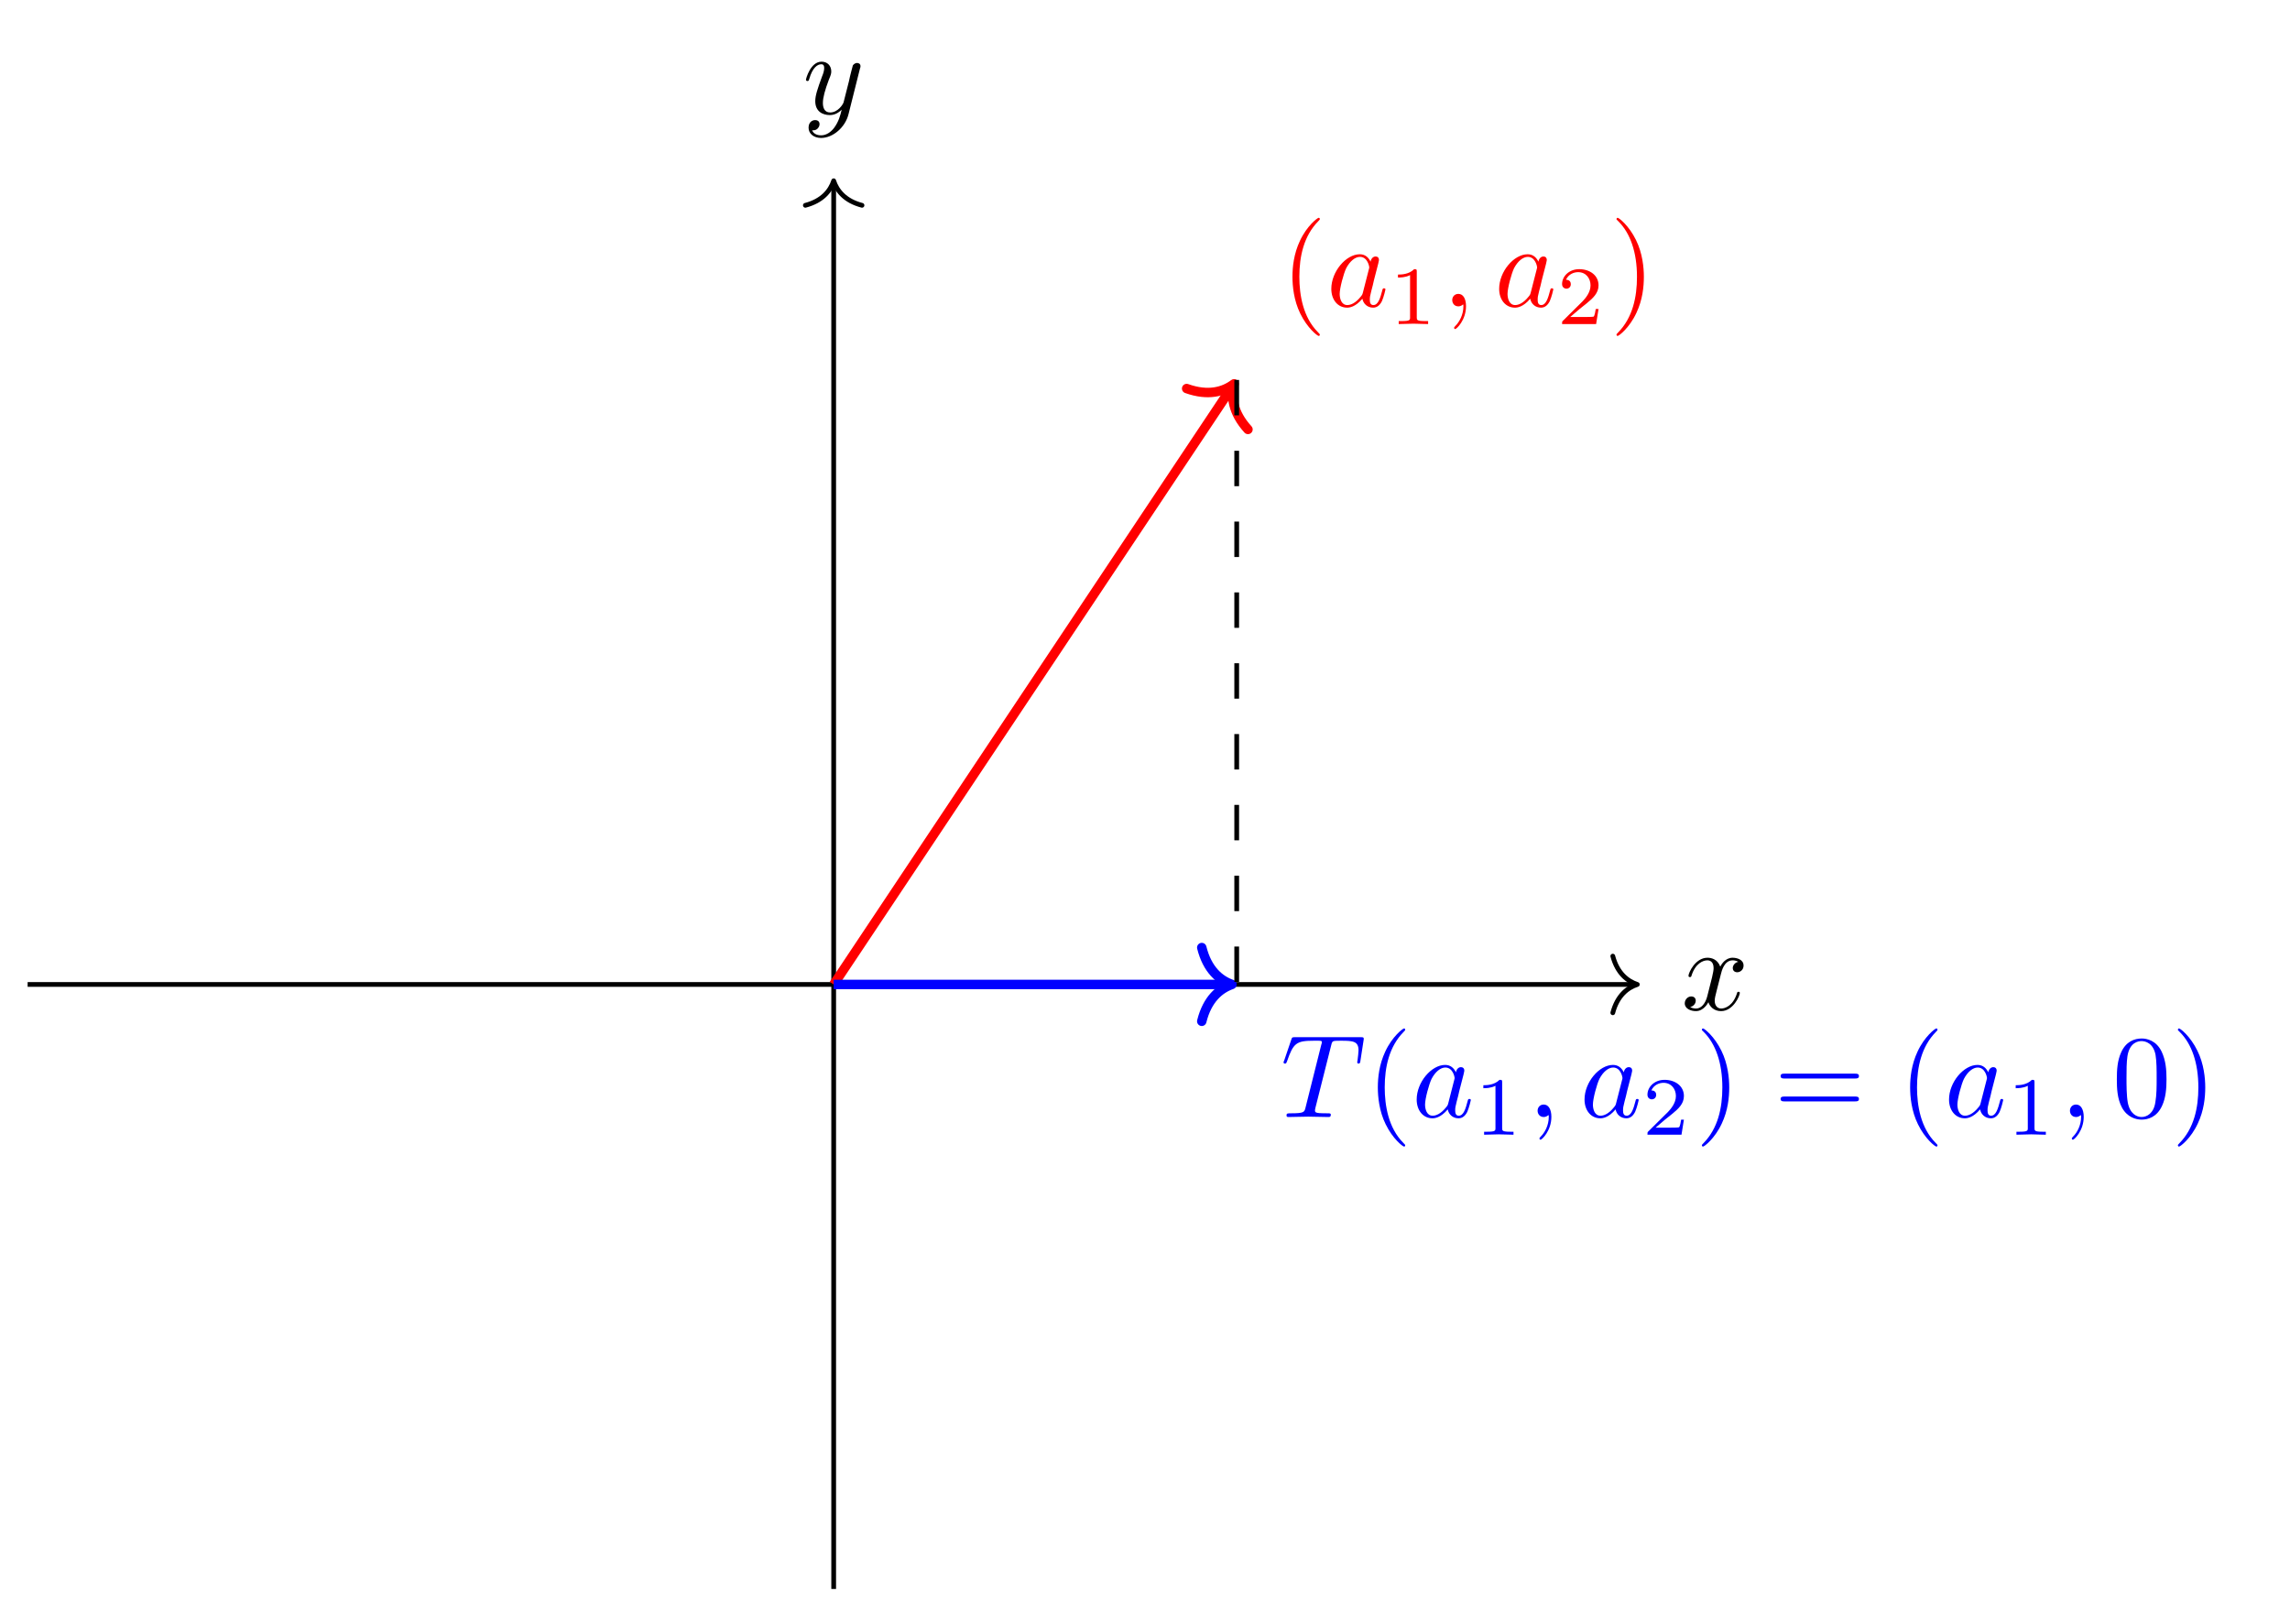
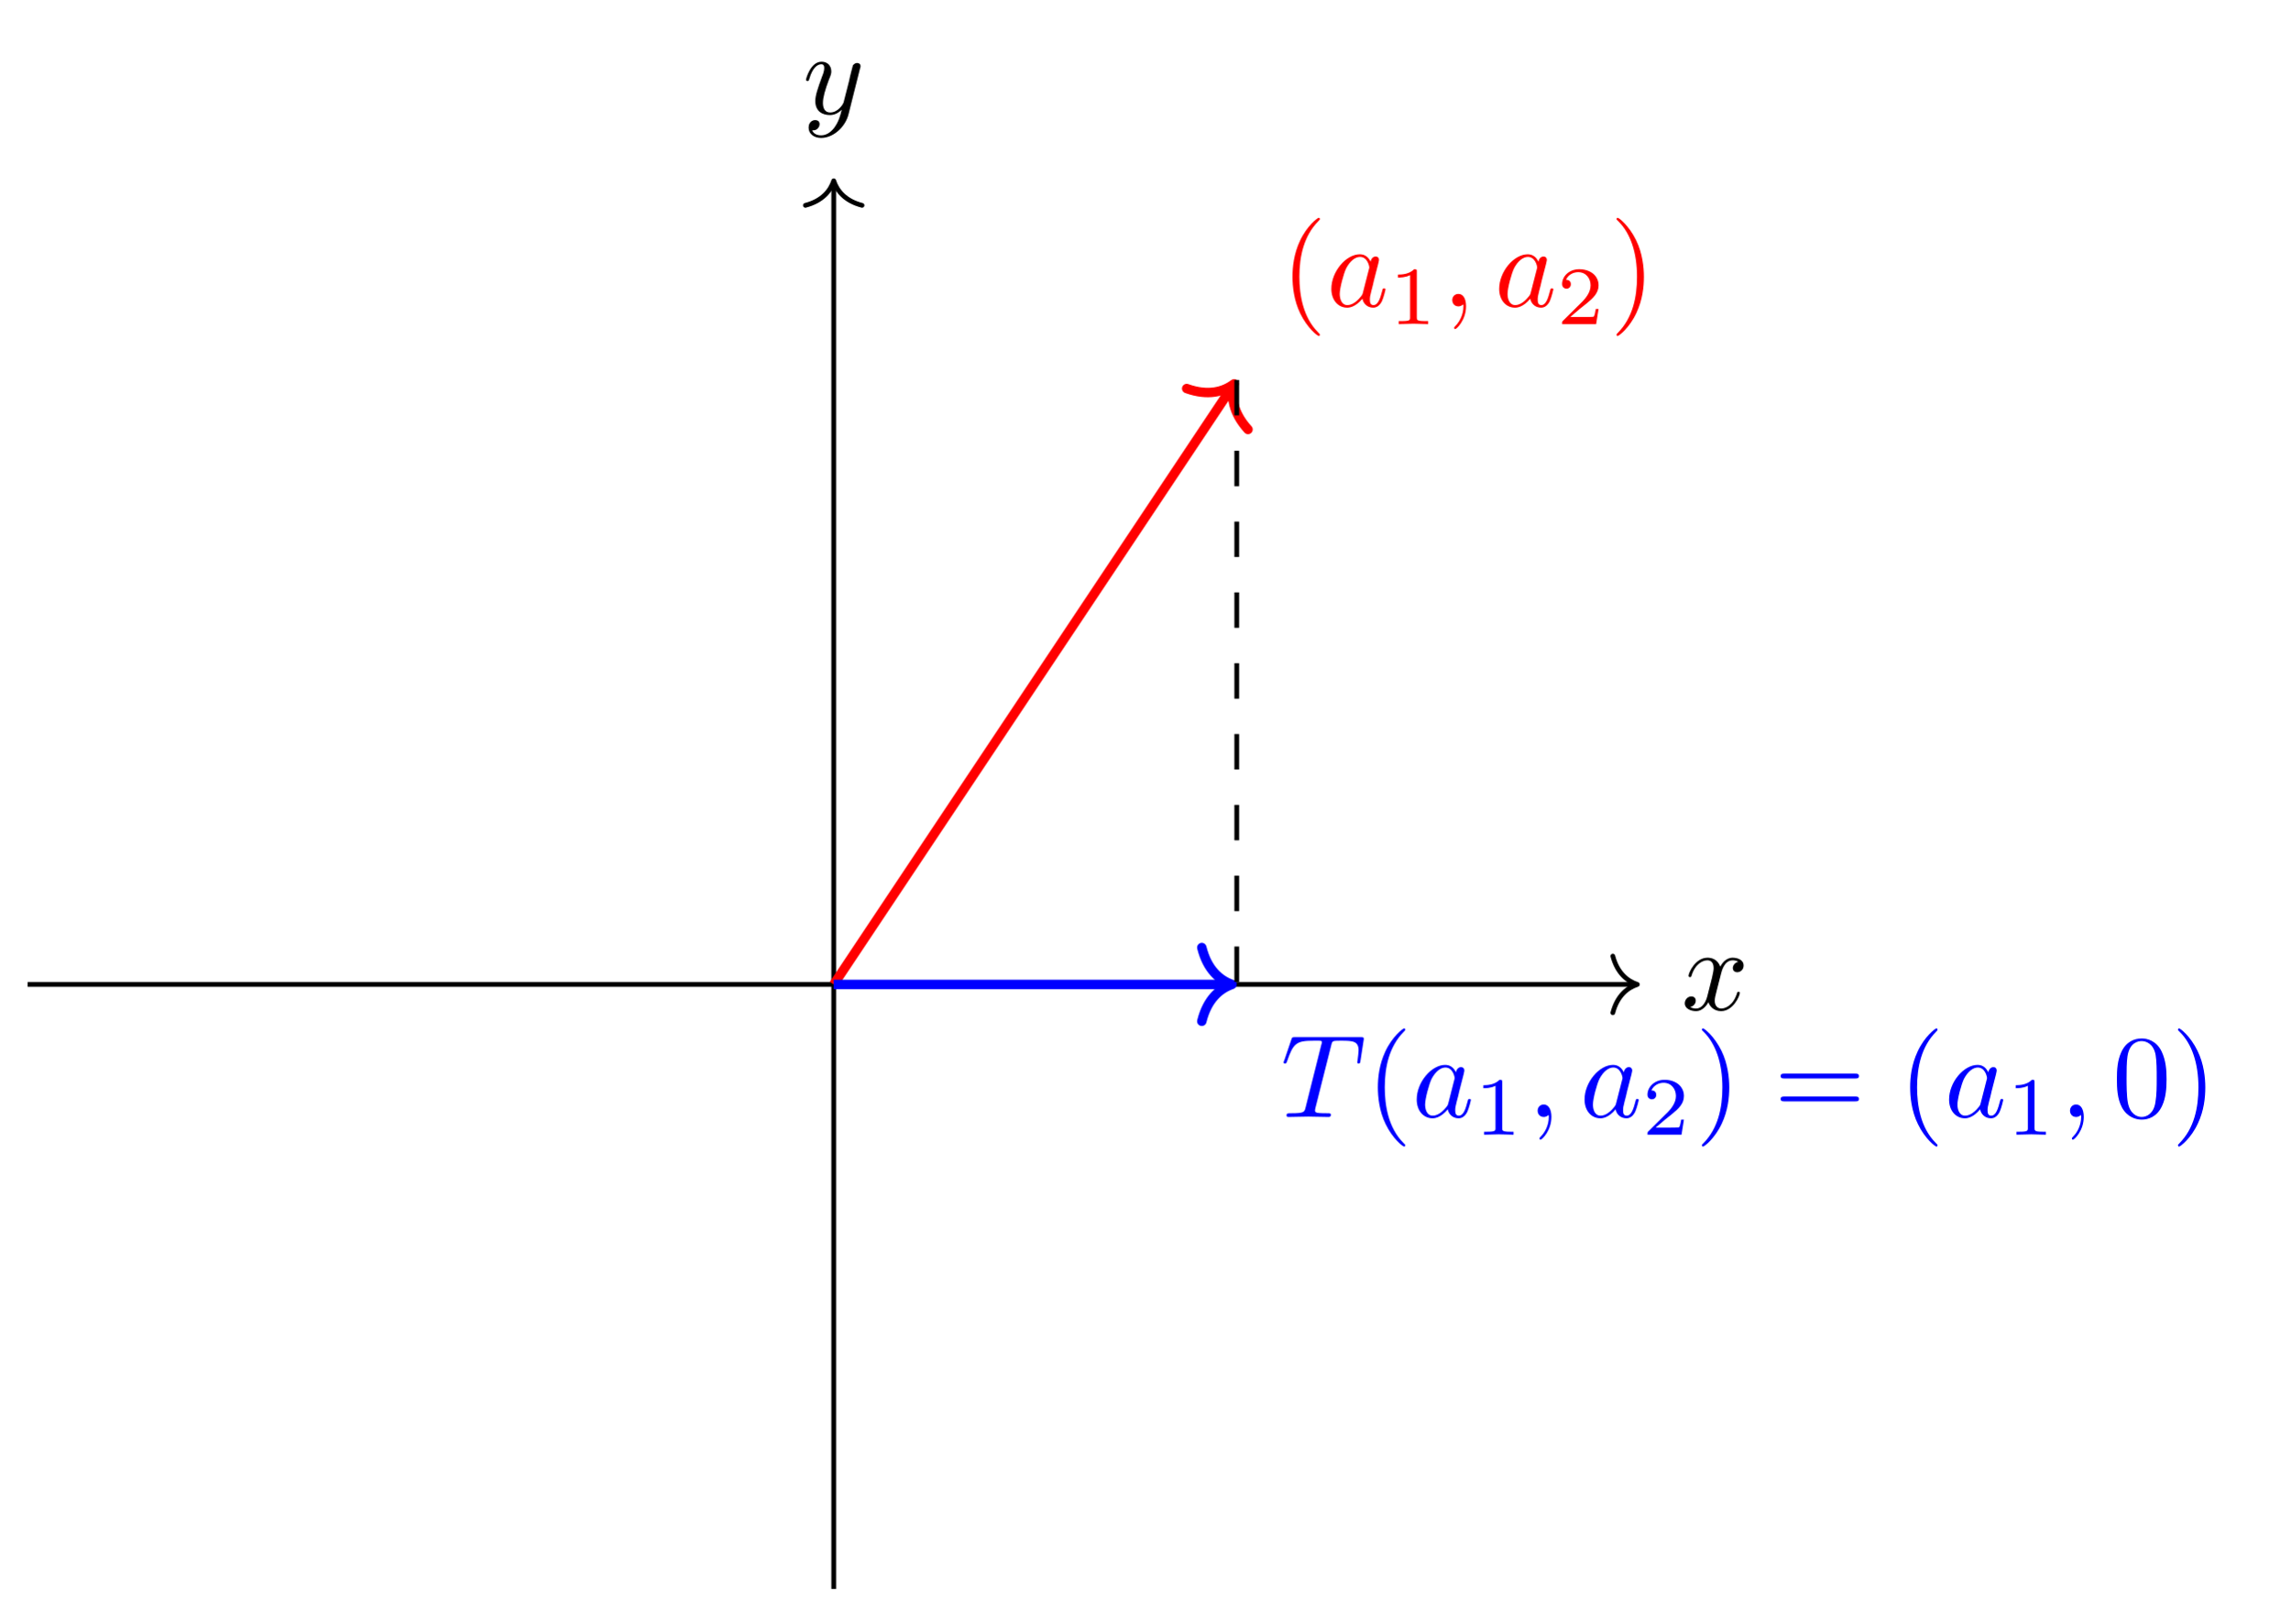
- <svg xmlns="http://www.w3.org/2000/svg" xmlns:xlink="http://www.w3.org/1999/xlink" width="192.301" height="136.306" viewBox="0 0 192.301 136.306">
+ <svg xmlns="http://www.w3.org/2000/svg" xmlns:xlink="http://www.w3.org/1999/xlink" width="288.452" height="204.459" viewBox="0 0 192.301 136.306">
  <defs>
    <g>
      <g id="glyph-0-0">
        <path d="M 3.312 -2.984 C 3.375 -3.25 3.594 -4.156 4.297 -4.156 C 4.344 -4.156 4.578 -4.156 4.781 -4.031 C 4.5 -3.984 4.312 -3.734 4.312 -3.5 C 4.312 -3.344 4.422 -3.156 4.688 -3.156 C 4.906 -3.156 5.219 -3.328 5.219 -3.719 C 5.219 -4.234 4.641 -4.375 4.297 -4.375 C 3.719 -4.375 3.375 -3.859 3.266 -3.625 C 3.016 -4.281 2.484 -4.375 2.188 -4.375 C 1.156 -4.375 0.594 -3.094 0.594 -2.859 C 0.594 -2.75 0.688 -2.75 0.719 -2.75 C 0.797 -2.75 0.828 -2.781 0.844 -2.859 C 1.172 -3.906 1.828 -4.156 2.172 -4.156 C 2.359 -4.156 2.703 -4.078 2.703 -3.5 C 2.703 -3.188 2.531 -2.531 2.172 -1.141 C 2.016 -0.531 1.672 -0.109 1.234 -0.109 C 1.172 -0.109 0.938 -0.109 0.734 -0.234 C 0.984 -0.281 1.203 -0.5 1.203 -0.766 C 1.203 -1.047 0.984 -1.125 0.828 -1.125 C 0.531 -1.125 0.281 -0.859 0.281 -0.547 C 0.281 -0.094 0.781 0.109 1.219 0.109 C 1.875 0.109 2.234 -0.578 2.266 -0.641 C 2.375 -0.281 2.734 0.109 3.328 0.109 C 4.344 0.109 4.906 -1.172 4.906 -1.422 C 4.906 -1.516 4.828 -1.516 4.797 -1.516 C 4.703 -1.516 4.688 -1.469 4.672 -1.406 C 4.344 -0.344 3.672 -0.109 3.344 -0.109 C 2.969 -0.109 2.797 -0.422 2.797 -0.766 C 2.797 -0.984 2.859 -1.203 2.969 -1.641 Z M 3.312 -2.984 " />
      </g>
      <g id="glyph-0-1">
        <path d="M 4.812 -3.781 C 4.859 -3.906 4.859 -3.938 4.859 -4 C 4.859 -4.188 4.719 -4.266 4.562 -4.266 C 4.469 -4.266 4.312 -4.203 4.219 -4.062 C 4.203 -4.016 4.125 -3.703 4.078 -3.531 C 4.016 -3.266 3.938 -3 3.891 -2.734 L 3.438 -0.953 C 3.391 -0.797 2.969 -0.109 2.312 -0.109 C 1.812 -0.109 1.703 -0.547 1.703 -0.906 C 1.703 -1.359 1.875 -1.984 2.203 -2.859 C 2.375 -3.266 2.406 -3.375 2.406 -3.562 C 2.406 -4.016 2.094 -4.375 1.594 -4.375 C 0.656 -4.375 0.281 -2.938 0.281 -2.859 C 0.281 -2.75 0.391 -2.75 0.406 -2.75 C 0.5 -2.75 0.516 -2.781 0.562 -2.938 C 0.828 -3.859 1.234 -4.156 1.562 -4.156 C 1.641 -4.156 1.812 -4.156 1.812 -3.844 C 1.812 -3.594 1.719 -3.344 1.641 -3.156 C 1.25 -2.094 1.062 -1.531 1.062 -1.062 C 1.062 -0.188 1.688 0.109 2.281 0.109 C 2.672 0.109 3 -0.062 3.281 -0.344 C 3.156 0.172 3.031 0.656 2.641 1.188 C 2.375 1.531 2 1.812 1.547 1.812 C 1.406 1.812 0.953 1.781 0.797 1.391 C 0.953 1.391 1.078 1.391 1.219 1.281 C 1.312 1.188 1.422 1.062 1.422 0.875 C 1.422 0.562 1.156 0.531 1.047 0.531 C 0.828 0.531 0.5 0.688 0.5 1.172 C 0.5 1.672 0.938 2.031 1.547 2.031 C 2.562 2.031 3.594 1.125 3.859 0.016 Z M 4.812 -3.781 " />
      </g>
      <g id="glyph-0-2">
        <path d="M 3.688 -3.75 C 3.516 -4.109 3.234 -4.375 2.781 -4.375 C 1.625 -4.375 0.391 -2.922 0.391 -1.469 C 0.391 -0.547 0.938 0.109 1.719 0.109 C 1.906 0.109 2.406 0.062 3 -0.641 C 3.078 -0.219 3.422 0.109 3.906 0.109 C 4.25 0.109 4.484 -0.125 4.641 -0.438 C 4.797 -0.797 4.938 -1.391 4.938 -1.422 C 4.938 -1.516 4.844 -1.516 4.812 -1.516 C 4.719 -1.516 4.703 -1.469 4.672 -1.344 C 4.5 -0.688 4.328 -0.109 3.922 -0.109 C 3.656 -0.109 3.625 -0.359 3.625 -0.562 C 3.625 -0.781 3.641 -0.859 3.75 -1.297 C 3.859 -1.719 3.891 -1.812 3.969 -2.188 L 4.328 -3.578 C 4.391 -3.859 4.391 -3.875 4.391 -3.906 C 4.391 -4.078 4.281 -4.188 4.109 -4.188 C 3.875 -4.188 3.719 -3.969 3.688 -3.75 Z M 3.047 -1.172 C 3 -1 3 -0.984 2.859 -0.812 C 2.422 -0.266 2.016 -0.109 1.734 -0.109 C 1.234 -0.109 1.094 -0.656 1.094 -1.047 C 1.094 -1.531 1.422 -2.75 1.641 -3.203 C 1.953 -3.797 2.391 -4.156 2.797 -4.156 C 3.438 -4.156 3.578 -3.344 3.578 -3.281 C 3.578 -3.234 3.562 -3.172 3.547 -3.125 Z M 3.047 -1.172 " />
      </g>
      <g id="glyph-0-3">
        <path d="M 2.016 -0.016 C 2.016 -0.656 1.766 -1.047 1.375 -1.047 C 1.047 -1.047 0.859 -0.797 0.859 -0.531 C 0.859 -0.25 1.047 0 1.375 0 C 1.5 0 1.625 -0.047 1.719 -0.125 C 1.75 -0.156 1.766 -0.156 1.766 -0.156 C 1.781 -0.156 1.797 -0.156 1.797 -0.016 C 1.797 0.719 1.453 1.312 1.125 1.641 C 1.016 1.75 1.016 1.766 1.016 1.797 C 1.016 1.875 1.062 1.906 1.109 1.906 C 1.219 1.906 2.016 1.156 2.016 -0.016 Z M 2.016 -0.016 " />
      </g>
      <g id="glyph-0-4">
        <path d="M 4.234 -6.016 C 4.297 -6.297 4.344 -6.344 4.453 -6.375 C 4.547 -6.406 4.875 -6.406 5.078 -6.406 C 6.078 -6.406 6.531 -6.359 6.531 -5.594 C 6.531 -5.438 6.484 -5.047 6.453 -4.797 C 6.438 -4.75 6.422 -4.641 6.422 -4.609 C 6.422 -4.547 6.453 -4.484 6.531 -4.484 C 6.641 -4.484 6.672 -4.562 6.688 -4.703 L 6.953 -6.422 C 6.969 -6.469 6.969 -6.562 6.969 -6.594 C 6.969 -6.703 6.875 -6.703 6.703 -6.703 L 1.203 -6.703 C 0.969 -6.703 0.953 -6.703 0.891 -6.516 L 0.297 -4.766 C 0.281 -4.75 0.234 -4.609 0.234 -4.594 C 0.234 -4.531 0.281 -4.484 0.359 -4.484 C 0.453 -4.484 0.469 -4.531 0.531 -4.688 C 1.062 -6.219 1.312 -6.406 2.781 -6.406 L 3.172 -6.406 C 3.453 -6.406 3.453 -6.359 3.453 -6.281 C 3.453 -6.219 3.422 -6.109 3.406 -6.078 L 2.078 -0.781 C 1.984 -0.422 1.969 -0.312 0.906 -0.312 C 0.547 -0.312 0.484 -0.312 0.484 -0.125 C 0.484 0 0.594 0 0.656 0 C 0.922 0 1.203 -0.016 1.469 -0.016 C 1.75 -0.016 2.031 -0.031 2.312 -0.031 C 2.578 -0.031 2.859 -0.016 3.125 -0.016 C 3.422 -0.016 3.719 0 4 0 C 4.094 0 4.203 0 4.203 -0.203 C 4.203 -0.312 4.125 -0.312 3.875 -0.312 C 3.625 -0.312 3.5 -0.312 3.234 -0.328 C 2.953 -0.359 2.875 -0.391 2.875 -0.547 C 2.875 -0.562 2.875 -0.609 2.906 -0.75 Z M 4.234 -6.016 " />
      </g>
      <g id="glyph-1-0">
        <path d="M 3.281 2.375 C 3.281 2.344 3.281 2.328 3.109 2.156 C 1.875 0.906 1.562 -0.953 1.562 -2.484 C 1.562 -4.203 1.938 -5.922 3.156 -7.156 C 3.281 -7.281 3.281 -7.297 3.281 -7.328 C 3.281 -7.406 3.234 -7.438 3.188 -7.438 C 3.078 -7.438 2.188 -6.75 1.609 -5.5 C 1.094 -4.406 0.984 -3.312 0.984 -2.484 C 0.984 -1.703 1.094 -0.5 1.641 0.609 C 2.234 1.828 3.078 2.484 3.188 2.484 C 3.234 2.484 3.281 2.453 3.281 2.375 Z M 3.281 2.375 " />
      </g>
      <g id="glyph-1-1">
        <path d="M 2.859 -2.484 C 2.859 -3.25 2.75 -4.453 2.203 -5.562 C 1.609 -6.781 0.766 -7.438 0.656 -7.438 C 0.609 -7.438 0.562 -7.391 0.562 -7.328 C 0.562 -7.297 0.562 -7.281 0.75 -7.109 C 1.719 -6.125 2.281 -4.547 2.281 -2.484 C 2.281 -0.781 1.922 0.953 0.688 2.203 C 0.562 2.328 0.562 2.344 0.562 2.375 C 0.562 2.438 0.609 2.484 0.656 2.484 C 0.766 2.484 1.656 1.797 2.234 0.547 C 2.75 -0.547 2.859 -1.641 2.859 -2.484 Z M 2.859 -2.484 " />
      </g>
      <g id="glyph-1-2">
        <path d="M 6.812 -3.234 C 6.953 -3.234 7.141 -3.234 7.141 -3.438 C 7.141 -3.641 6.953 -3.641 6.812 -3.641 L 0.875 -3.641 C 0.75 -3.641 0.562 -3.641 0.562 -3.438 C 0.562 -3.234 0.75 -3.234 0.891 -3.234 Z M 6.812 -1.312 C 6.953 -1.312 7.141 -1.312 7.141 -1.516 C 7.141 -1.719 6.953 -1.719 6.812 -1.719 L 0.891 -1.719 C 0.75 -1.719 0.562 -1.719 0.562 -1.516 C 0.562 -1.312 0.75 -1.312 0.875 -1.312 Z M 6.812 -1.312 " />
      </g>
      <g id="glyph-1-3">
        <path d="M 4.562 -3.172 C 4.562 -3.969 4.5 -4.75 4.156 -5.484 C 3.703 -6.438 2.891 -6.594 2.484 -6.594 C 1.875 -6.594 1.156 -6.344 0.75 -5.422 C 0.438 -4.734 0.391 -3.969 0.391 -3.172 C 0.391 -2.422 0.422 -1.531 0.828 -0.781 C 1.266 0.016 1.984 0.219 2.469 0.219 C 3 0.219 3.75 0.016 4.188 -0.938 C 4.5 -1.609 4.562 -2.391 4.562 -3.172 Z M 2.469 0 C 2.078 0 1.5 -0.25 1.312 -1.203 C 1.203 -1.797 1.203 -2.703 1.203 -3.281 C 1.203 -3.922 1.203 -4.578 1.281 -5.109 C 1.469 -6.297 2.219 -6.375 2.469 -6.375 C 2.797 -6.375 3.453 -6.203 3.641 -5.219 C 3.734 -4.672 3.734 -3.906 3.734 -3.281 C 3.734 -2.547 3.734 -1.875 3.625 -1.234 C 3.484 -0.297 2.906 0 2.469 0 Z M 2.469 0 " />
      </g>
      <g id="glyph-2-0">
        <path d="M 2.328 -4.406 C 2.328 -4.594 2.312 -4.609 2.109 -4.609 C 1.672 -4.172 1.047 -4.156 0.75 -4.156 L 0.75 -3.906 C 0.922 -3.906 1.375 -3.906 1.766 -4.109 L 1.766 -0.562 C 1.766 -0.344 1.766 -0.25 1.062 -0.25 L 0.812 -0.25 L 0.812 0 C 0.922 0 1.781 -0.031 2.047 -0.031 C 2.25 -0.031 3.125 0 3.281 0 L 3.281 -0.25 L 3.016 -0.25 C 2.328 -0.25 2.328 -0.344 2.328 -0.562 Z M 2.328 -4.406 " />
      </g>
      <g id="glyph-2-1">
        <path d="M 3.5 -1.266 L 3.266 -1.266 C 3.25 -1.109 3.172 -0.703 3.094 -0.625 C 3.031 -0.594 2.5 -0.594 2.406 -0.594 L 1.125 -0.594 C 1.859 -1.234 2.094 -1.422 2.516 -1.75 C 3.031 -2.172 3.5 -2.594 3.5 -3.25 C 3.5 -4.094 2.766 -4.609 1.875 -4.609 C 1.016 -4.609 0.438 -4 0.438 -3.359 C 0.438 -3.016 0.734 -2.969 0.812 -2.969 C 0.969 -2.969 1.172 -3.094 1.172 -3.344 C 1.172 -3.469 1.125 -3.719 0.766 -3.719 C 0.984 -4.203 1.453 -4.359 1.781 -4.359 C 2.469 -4.359 2.828 -3.812 2.828 -3.25 C 2.828 -2.656 2.406 -2.172 2.172 -1.922 L 0.5 -0.266 C 0.438 -0.203 0.438 -0.188 0.438 0 L 3.297 0 Z M 3.5 -1.266 " />
      </g>
    </g>
  </defs>
  <path fill="none" stroke-width="0.399" stroke-linecap="butt" stroke-linejoin="miter" stroke="rgb(0%, 0%, 0%)" stroke-opacity="1" stroke-miterlimit="10" d="M -68.031 -0.002 L 67.633 -0.002 " transform="matrix(0.994934, 0, 0, -0.994934, 70.00661, 82.67009)" />
  <path fill="none" stroke-width="0.399" stroke-linecap="round" stroke-linejoin="round" stroke="rgb(0%, 0%, 0%)" stroke-opacity="1" stroke-miterlimit="10" d="M -2.073 2.389 C -1.692 0.956 -0.852 0.281 0 -0.002 C -0.852 -0.281 -1.692 -0.956 -2.073 -2.393 " transform="matrix(0.994934, 0, 0, -0.994934, 137.4959, 82.67009)" />
  <g fill="rgb(0%, 0%, 0%)" fill-opacity="1">
    <use xlink:href="#glyph-0-0" x="141.195" y="84.803" />
  </g>
  <path fill="none" stroke-width="0.399" stroke-linecap="butt" stroke-linejoin="miter" stroke="rgb(0%, 0%, 0%)" stroke-opacity="1" stroke-miterlimit="10" d="M 0.001 -51.026 L 0.001 67.634 " transform="matrix(0.994934, 0, 0, -0.994934, 70.00661, 82.67009)" />
  <path fill="none" stroke-width="0.399" stroke-linecap="round" stroke-linejoin="round" stroke="rgb(0%, 0%, 0%)" stroke-opacity="1" stroke-miterlimit="10" d="M -2.072 2.39 C -1.695 0.957 -0.851 0.278 0.001 -0.001 C -0.851 -0.28 -1.695 -0.955 -2.072 -2.392 " transform="matrix(0, -0.994934, -0.994934, 0, 70.00661, 15.18081)" />
  <g fill="rgb(0%, 0%, 0%)" fill-opacity="1">
    <use xlink:href="#glyph-0-1" x="67.399" y="9.554" />
  </g>
  <path fill="none" stroke-width="0.797" stroke-linecap="butt" stroke-linejoin="miter" stroke="rgb(100%, 0%, 0%)" stroke-opacity="1" stroke-miterlimit="10" d="M 0.001 -0.002 L 33.574 50.363 " transform="matrix(0.994934, 0, 0, -0.994934, 70.00661, 82.67009)" />
  <path fill="none" stroke-width="0.797" stroke-linecap="round" stroke-linejoin="round" stroke="rgb(100%, 0%, 0%)" stroke-opacity="1" stroke-miterlimit="10" d="M -2.55 3.11 C -2.085 1.245 -1.044 0.363 -0.001 0.001 C -1.045 -0.365 -2.085 -1.247 -2.551 -3.11 " transform="matrix(0.55186, -0.827805, -0.827805, -0.55186, 103.6305, 32.23433)" />
  <g fill="rgb(100%, 0%, 0%)" fill-opacity="1">
    <use xlink:href="#glyph-1-0" x="107.55" y="25.727" />
  </g>
  <g fill="rgb(100%, 0%, 0%)" fill-opacity="1">
    <use xlink:href="#glyph-0-2" x="111.405" y="25.727" />
  </g>
  <g fill="rgb(100%, 0%, 0%)" fill-opacity="1">
    <use xlink:href="#glyph-2-0" x="116.644" y="27.213" />
  </g>
  <g fill="rgb(100%, 0%, 0%)" fill-opacity="1">
    <use xlink:href="#glyph-0-3" x="121.092" y="25.727" />
  </g>
  <g fill="rgb(100%, 0%, 0%)" fill-opacity="1">
    <use xlink:href="#glyph-0-2" x="125.5" y="25.727" />
  </g>
  <g fill="rgb(100%, 0%, 0%)" fill-opacity="1">
    <use xlink:href="#glyph-2-1" x="130.736" y="27.213" />
  </g>
  <g fill="rgb(100%, 0%, 0%)" fill-opacity="1">
    <use xlink:href="#glyph-1-1" x="135.183" y="25.727" />
  </g>
  <path fill="none" stroke-width="0.797" stroke-linecap="butt" stroke-linejoin="miter" stroke="rgb(0%, 0%, 100%)" stroke-opacity="1" stroke-miterlimit="10" d="M 0.001 -0.002 L 33.22 -0.002 " transform="matrix(0.994934, 0, 0, -0.994934, 70.00661, 82.67009)" />
  <path fill="none" stroke-width="0.797" stroke-linecap="round" stroke-linejoin="round" stroke="rgb(0%, 0%, 100%)" stroke-opacity="1" stroke-miterlimit="10" d="M -2.549 3.112 C -2.086 1.243 -1.045 0.363 -0.001 -0.002 C -1.045 -0.363 -2.086 -1.242 -2.549 -3.111 " transform="matrix(0.994934, 0, 0, -0.994934, 103.4539, 82.67009)" />
  <g fill="rgb(0%, 0%, 100%)" fill-opacity="1">
    <use xlink:href="#glyph-0-4" x="107.55" y="93.804" />
  </g>
  <g fill="rgb(0%, 0%, 100%)" fill-opacity="1">
    <use xlink:href="#glyph-1-0" x="114.719" y="93.804" />
  </g>
  <g fill="rgb(0%, 0%, 100%)" fill-opacity="1">
    <use xlink:href="#glyph-0-2" x="118.574" y="93.804" />
  </g>
  <g fill="rgb(0%, 0%, 100%)" fill-opacity="1">
    <use xlink:href="#glyph-2-0" x="123.814" y="95.291" />
  </g>
  <g fill="rgb(0%, 0%, 100%)" fill-opacity="1">
    <use xlink:href="#glyph-0-3" x="128.26" y="93.804" />
  </g>
  <g fill="rgb(0%, 0%, 100%)" fill-opacity="1">
    <use xlink:href="#glyph-0-2" x="132.669" y="93.804" />
  </g>
  <g fill="rgb(0%, 0%, 100%)" fill-opacity="1">
    <use xlink:href="#glyph-2-1" x="137.905" y="95.291" />
  </g>
  <g fill="rgb(0%, 0%, 100%)" fill-opacity="1">
    <use xlink:href="#glyph-1-1" x="142.352" y="93.804" />
  </g>
  <g fill="rgb(0%, 0%, 100%)" fill-opacity="1">
    <use xlink:href="#glyph-1-2" x="148.963" y="93.804" />
  </g>
  <g fill="rgb(0%, 0%, 100%)" fill-opacity="1">
    <use xlink:href="#glyph-1-0" x="159.418" y="93.804" />
  </g>
  <g fill="rgb(0%, 0%, 100%)" fill-opacity="1">
    <use xlink:href="#glyph-0-2" x="163.278" y="93.804" />
  </g>
  <g fill="rgb(0%, 0%, 100%)" fill-opacity="1">
    <use xlink:href="#glyph-2-0" x="168.517" y="95.291" />
  </g>
  <g fill="rgb(0%, 0%, 100%)" fill-opacity="1">
    <use xlink:href="#glyph-0-3" x="172.963" y="93.804" />
  </g>
  <g fill="rgb(0%, 0%, 100%)" fill-opacity="1">
    <use xlink:href="#glyph-1-3" x="177.369" y="93.804" />
    <use xlink:href="#glyph-1-1" x="182.325" y="93.804" />
  </g>
  <path fill="none" stroke-width="0.399" stroke-linecap="butt" stroke-linejoin="miter" stroke="rgb(0%, 0%, 0%)" stroke-opacity="1" stroke-dasharray="2.989 2.989" stroke-miterlimit="10" d="M 34.017 51.022 L 34.017 -0.002 " transform="matrix(0.994934, 0, 0, -0.994934, 70.00661, 82.67009)" />
</svg>
